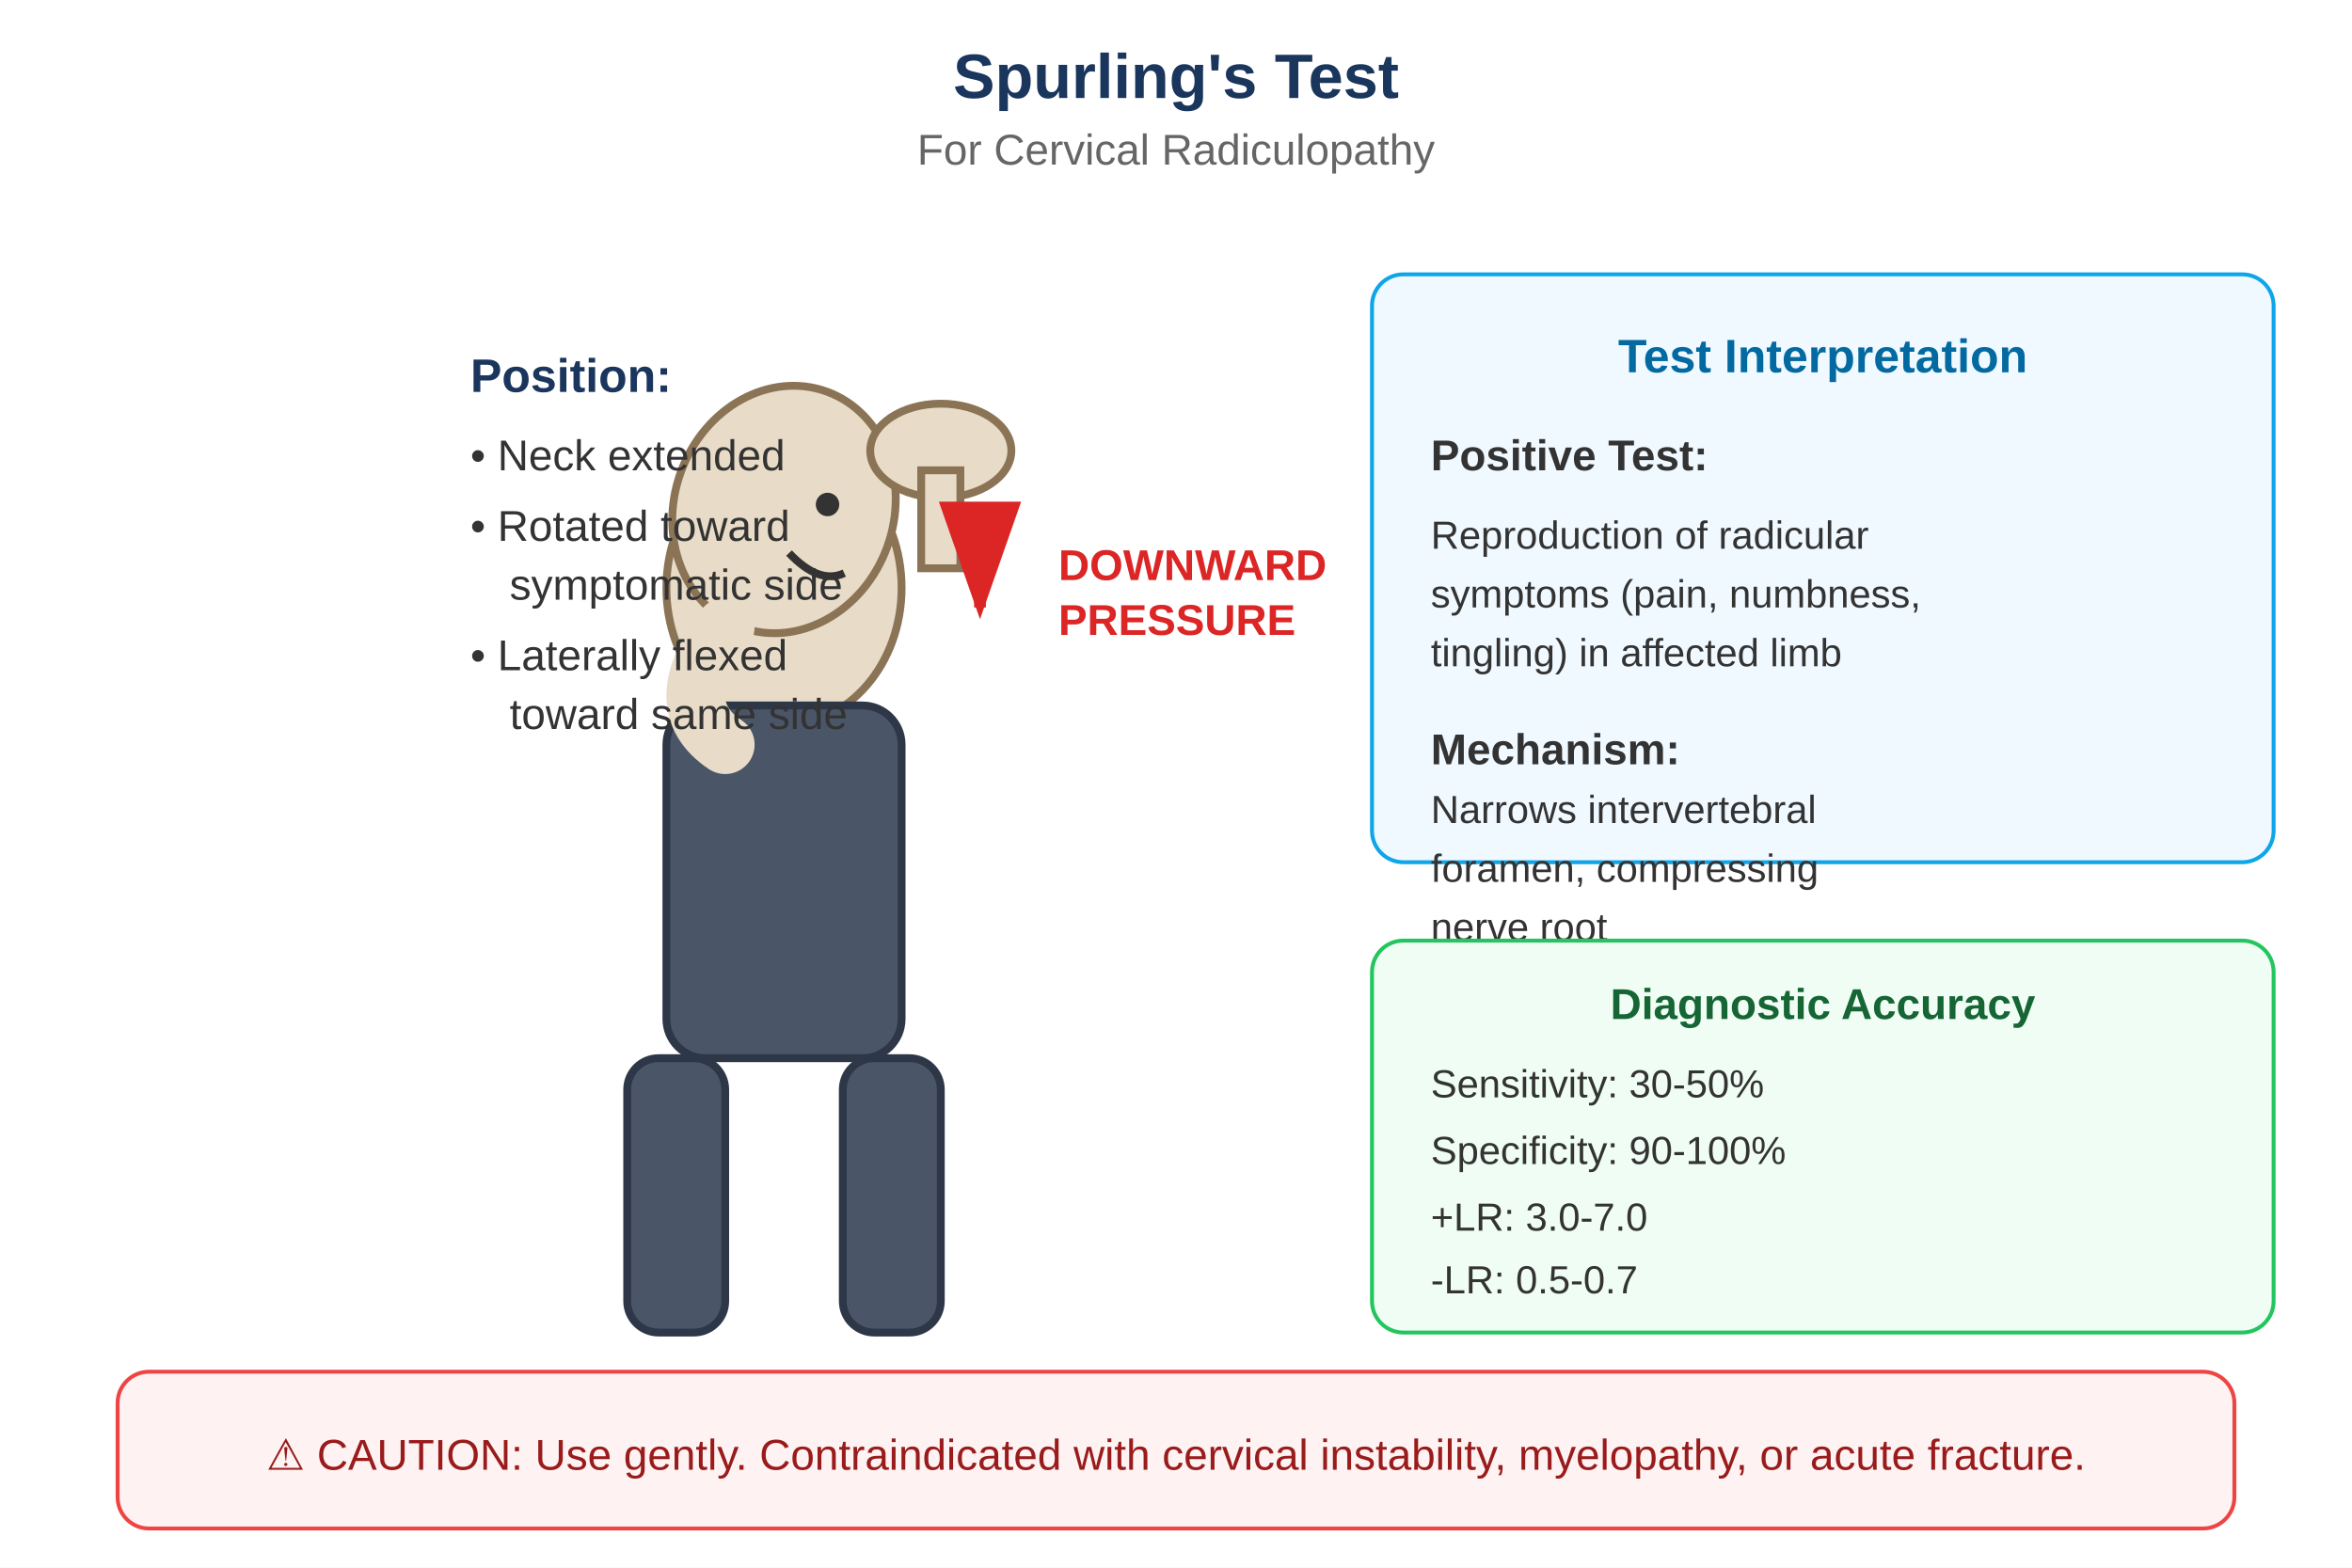
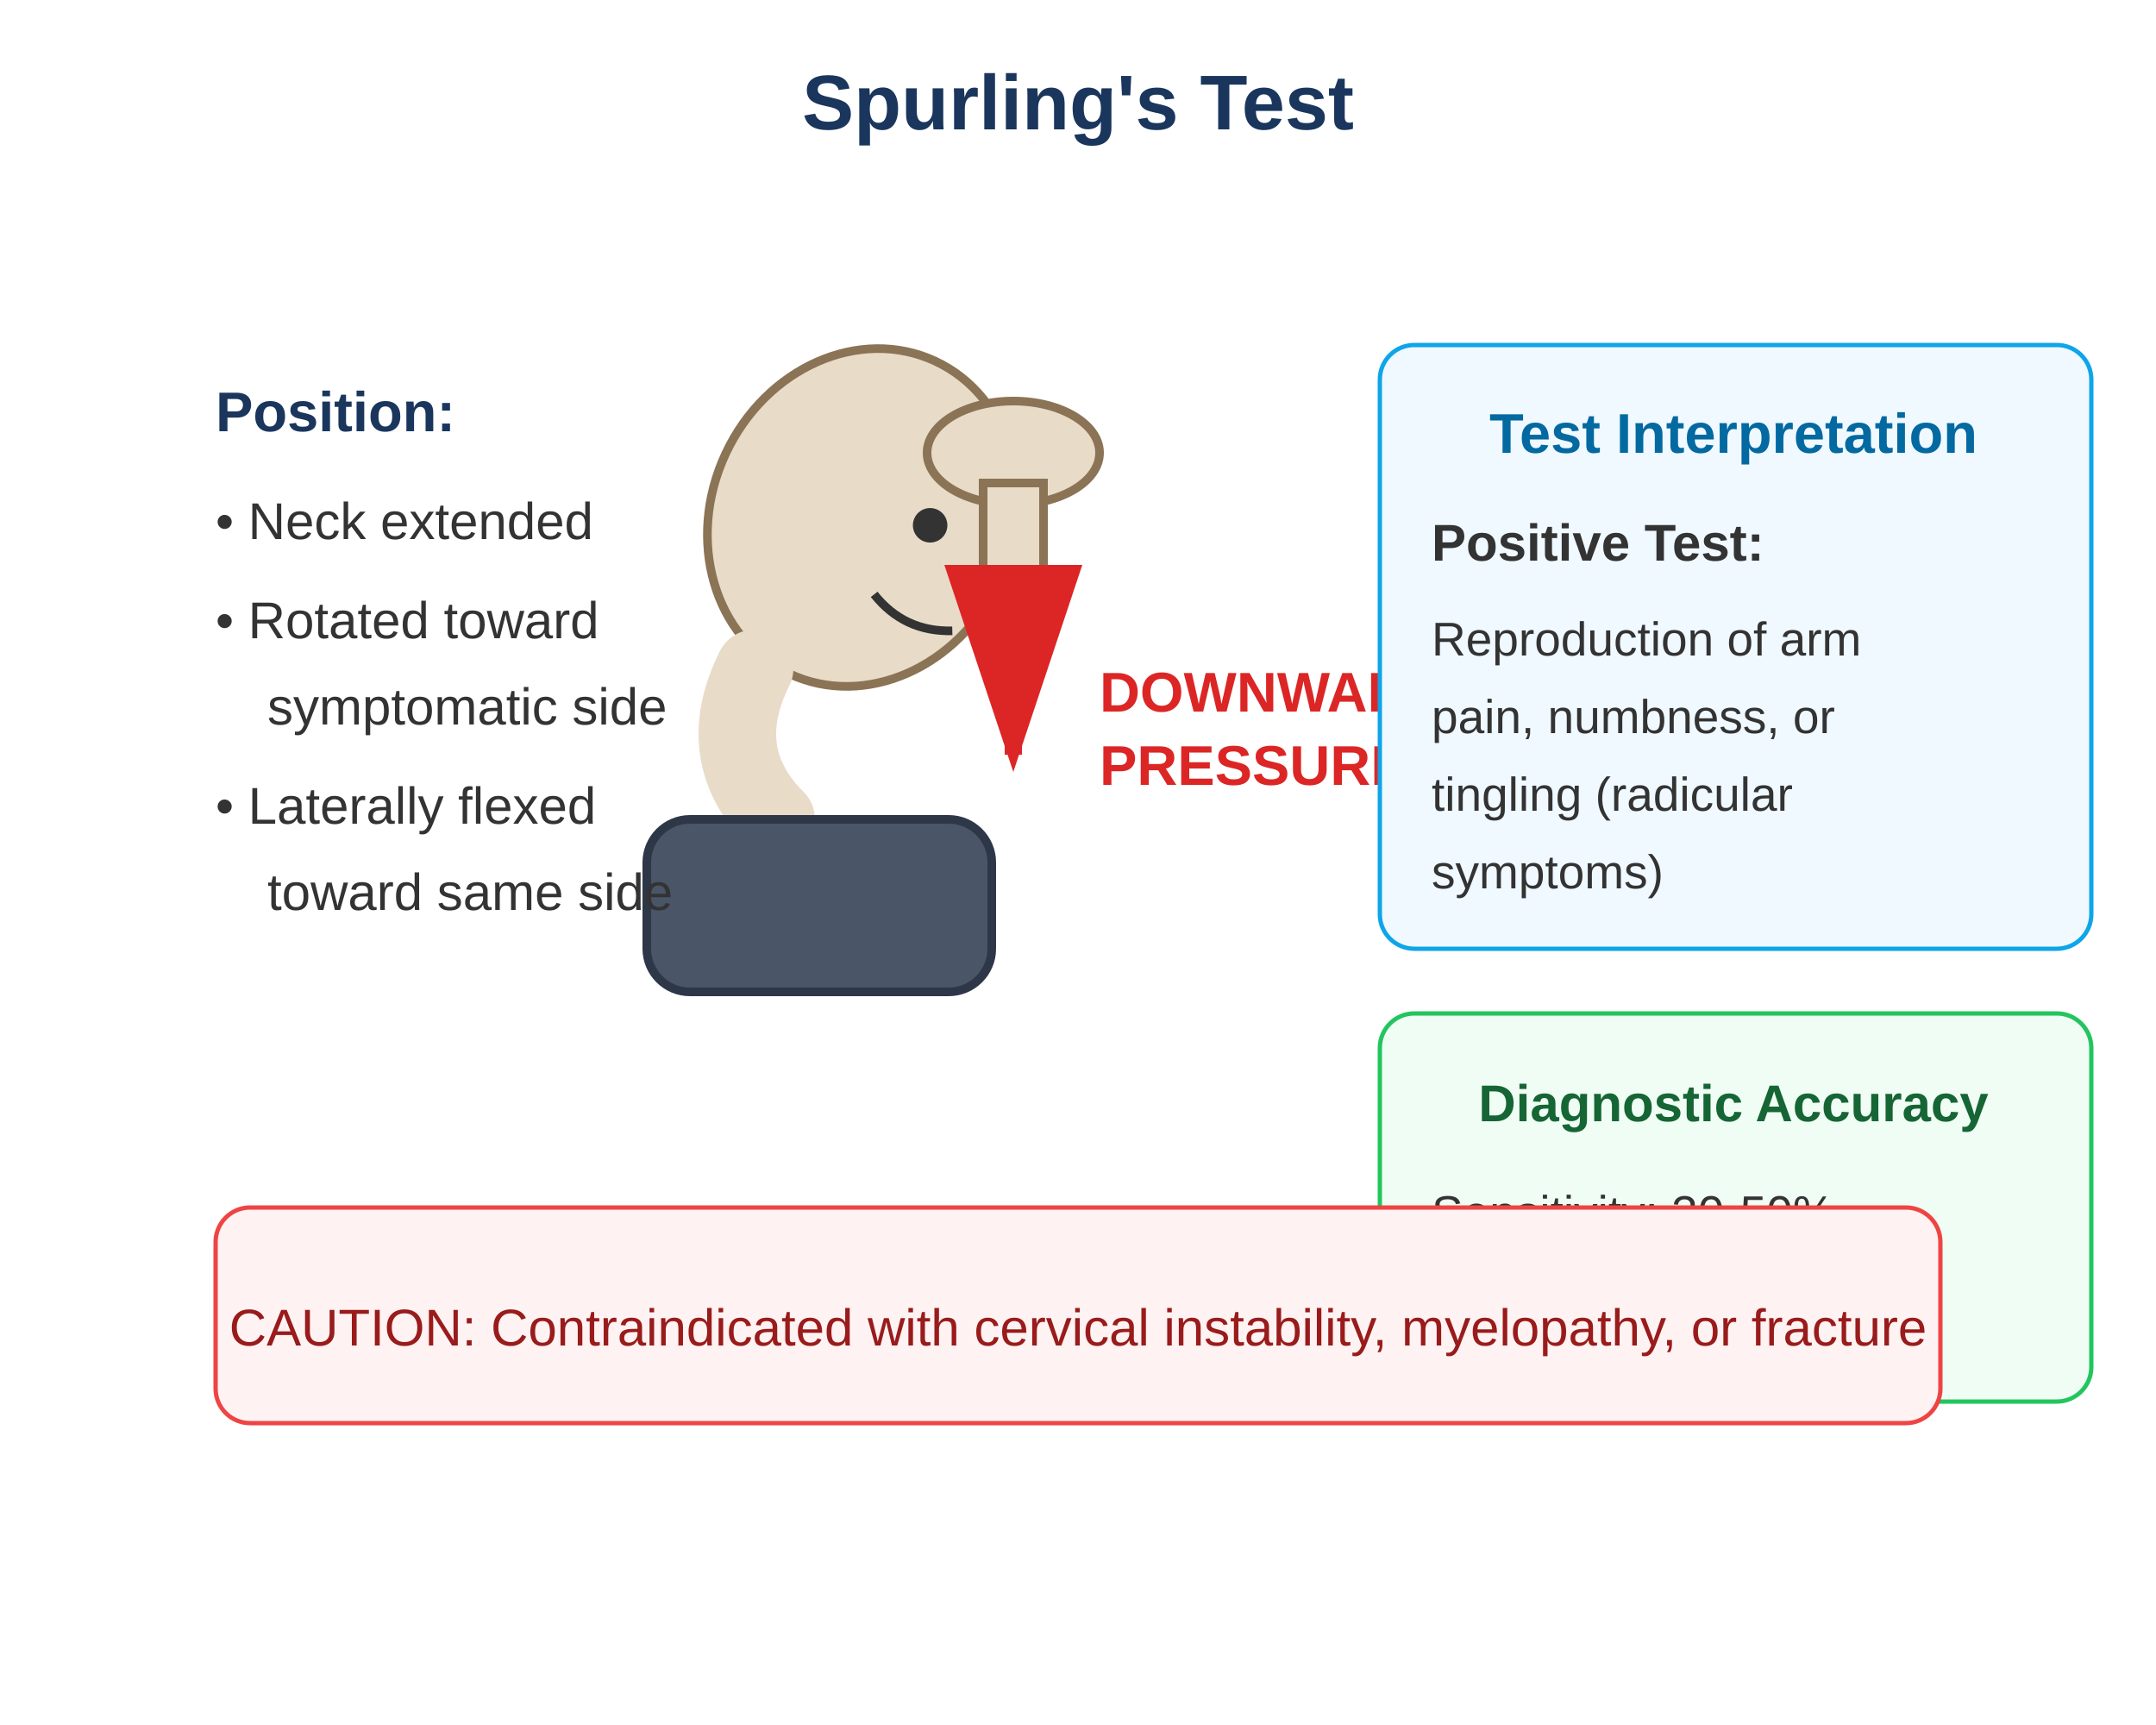
- <svg xmlns="http://www.w3.org/2000/svg" viewBox="0 0 600 400">
-   <rect width="600" height="400" fill="white" />
-   <text x="300" y="25" text-anchor="middle" font-family="Arial, sans-serif" font-size="16" font-weight="bold" fill="#1a365d">Spurling's Test</text>
-   <text x="300" y="42" text-anchor="middle" font-family="Arial, sans-serif" font-size="11" fill="#666">For Cervical Radiculopathy</text>
-   <ellipse cx="200" cy="150" rx="30" ry="35" fill="#e8dcc8" stroke="#8b7355" stroke-width="2" />
-   <rect x="170" y="180" width="60" height="90" rx="10" fill="#4a5568" stroke="#2d3748" stroke-width="2" />
-   <rect x="160" y="270" width="25" height="70" rx="8" fill="#4a5568" stroke="#2d3748" stroke-width="2" />
-   <rect x="215" y="270" width="25" height="70" rx="8" fill="#4a5568" stroke="#2d3748" stroke-width="2" />
-   <g transform="rotate(20 200 130)">
-     <ellipse cx="200" cy="130" rx="28" ry="32" fill="#e8dcc8" stroke="#8b7355" stroke-width="2" />
-     <circle cx="210" cy="125" r="3" fill="#333" />
-     <path d="M 205 140 Q 215 145 220 140" fill="none" stroke="#333" stroke-width="2" />
+ <svg xmlns="http://www.w3.org/2000/svg" viewBox="0 0 500 400">
+   <rect width="500" height="400" fill="white" />
+   <text x="250" y="30" text-anchor="middle" font-family="Arial, sans-serif" font-size="18" font-weight="bold" fill="#1a365d">Spurling's Test</text>
+   <g transform="rotate(25 200 120)">
+     <ellipse cx="200" cy="120" rx="35" ry="40" fill="#e8dcc8" stroke="#8b7355" stroke-width="2" />
+     <circle cx="215" cy="115" r="4" fill="#333" />
+     <path d="M 210 135 Q 220 140 230 135" fill="none" stroke="#333" stroke-width="2" />
  </g>
-   <path d="M 185 160 Q 170 180 185 190" fill="none" stroke="#e8dcc8" stroke-width="15" stroke-linecap="round" />
-   <ellipse cx="240" cy="115" rx="18" ry="12" fill="#e8dcc8" stroke="#8b7355" stroke-width="2" />
-   <rect x="235" y="120" width="10" height="25" fill="#e8dcc8" stroke="#8b7355" stroke-width="2" />
-   <path d="M 250 130 L 250 155" stroke="#dc2626" stroke-width="3" fill="none" marker-end="url(#arrowhead)" />
-   <text x="270" y="148" font-family="Arial, sans-serif" font-size="11" fill="#dc2626" font-weight="bold">DOWNWARD</text>
-   <text x="270" y="162" font-family="Arial, sans-serif" font-size="11" fill="#dc2626" font-weight="bold">PRESSURE</text>
-   <text x="120" y="100" font-family="Arial, sans-serif" font-size="12" fill="#1a365d" font-weight="bold">Position:</text>
-   <text x="120" y="120" font-family="Arial, sans-serif" font-size="11" fill="#333">• Neck extended</text>
-   <text x="120" y="138" font-family="Arial, sans-serif" font-size="11" fill="#333">• Rotated toward</text>
-   <text x="130" y="153" font-family="Arial, sans-serif" font-size="11" fill="#333">symptomatic side</text>
-   <text x="120" y="171" font-family="Arial, sans-serif" font-size="11" fill="#333">• Laterally flexed</text>
-   <text x="130" y="186" font-family="Arial, sans-serif" font-size="11" fill="#333">toward same side</text>
-   <rect x="350" y="70" width="230" height="150" rx="8" fill="#f0f9ff" stroke="#0ea5e9" stroke-width="1" />
-   <text x="465" y="95" text-anchor="middle" font-family="Arial, sans-serif" font-size="12" font-weight="bold" fill="#0369a1">Test Interpretation</text>
-   <text x="365" y="120" font-family="Arial, sans-serif" font-size="11" font-weight="bold" fill="#333">Positive Test:</text>
-   <text x="365" y="140" font-family="Arial, sans-serif" font-size="10" fill="#333">Reproduction of radicular</text>
-   <text x="365" y="155" font-family="Arial, sans-serif" font-size="10" fill="#333">symptoms (pain, numbness,</text>
-   <text x="365" y="170" font-family="Arial, sans-serif" font-size="10" fill="#333">tingling) in affected limb</text>
-   <text x="365" y="195" font-family="Arial, sans-serif" font-size="11" font-weight="bold" fill="#333">Mechanism:</text>
-   <text x="365" y="210" font-family="Arial, sans-serif" font-size="10" fill="#333">Narrows intervertebral</text>
-   <text x="365" y="225" font-family="Arial, sans-serif" font-size="10" fill="#333">foramen, compressing</text>
-   <text x="365" y="240" font-family="Arial, sans-serif" font-size="10" fill="#333">nerve root</text>
-   <rect x="350" y="240" width="230" height="100" rx="8" fill="#f0fdf4" stroke="#22c55e" stroke-width="1" />
-   <text x="465" y="260" text-anchor="middle" font-family="Arial, sans-serif" font-size="11" font-weight="bold" fill="#166534">Diagnostic Accuracy</text>
-   <text x="365" y="280" font-family="Arial, sans-serif" font-size="10" fill="#333">Sensitivity: 30-50%</text>
-   <text x="365" y="297" font-family="Arial, sans-serif" font-size="10" fill="#333">Specificity: 90-100%</text>
-   <text x="365" y="314" font-family="Arial, sans-serif" font-size="10" fill="#333">+LR: 3.0-7.0</text>
-   <text x="365" y="330" font-family="Arial, sans-serif" font-size="10" fill="#333">-LR: 0.5-0.7</text>
+   <path d="M 175 155 Q 165 175 180 190" fill="none" stroke="#e8dcc8" stroke-width="18" stroke-linecap="round" />
+   <rect x="150" y="190" width="80" height="40" rx="10" fill="#4a5568" stroke="#2d3748" stroke-width="2" />
+   <ellipse cx="235" cy="105" rx="20" ry="12" fill="#e8dcc8" stroke="#8b7355" stroke-width="2" />
+   <rect x="228" y="112" width="14" height="25" fill="#e8dcc8" stroke="#8b7355" stroke-width="2" />
+   <path d="M 235 140 L 235 175" stroke="#dc2626" stroke-width="4" fill="none" marker-end="url(#arrowhead)" />
+   <text x="255" y="165" font-family="Arial, sans-serif" font-size="13" fill="#dc2626" font-weight="bold">DOWNWARD</text>
+   <text x="255" y="182" font-family="Arial, sans-serif" font-size="13" fill="#dc2626" font-weight="bold">PRESSURE</text>
+   <text x="50" y="100" font-family="Arial, sans-serif" font-size="13" font-weight="bold" fill="#1a365d">Position:</text>
+   <text x="50" y="125" font-family="Arial, sans-serif" font-size="12" fill="#333">• Neck extended</text>
+   <text x="50" y="148" font-family="Arial, sans-serif" font-size="12" fill="#333">• Rotated toward</text>
+   <text x="62" y="168" font-family="Arial, sans-serif" font-size="12" fill="#333">symptomatic side</text>
+   <text x="50" y="191" font-family="Arial, sans-serif" font-size="12" fill="#333">• Laterally flexed</text>
+   <text x="62" y="211" font-family="Arial, sans-serif" font-size="12" fill="#333">toward same side</text>
+   <rect x="320" y="80" width="165" height="140" rx="8" fill="#f0f9ff" stroke="#0ea5e9" stroke-width="1" />
+   <text x="402" y="105" text-anchor="middle" font-family="Arial, sans-serif" font-size="13" font-weight="bold" fill="#0369a1">Test Interpretation</text>
+   <text x="332" y="130" font-family="Arial, sans-serif" font-size="12" font-weight="bold" fill="#333">Positive Test:</text>
+   <text x="332" y="152" font-family="Arial, sans-serif" font-size="11" fill="#333">Reproduction of arm</text>
+   <text x="332" y="170" font-family="Arial, sans-serif" font-size="11" fill="#333">pain, numbness, or</text>
+   <text x="332" y="188" font-family="Arial, sans-serif" font-size="11" fill="#333">tingling (radicular</text>
+   <text x="332" y="206" font-family="Arial, sans-serif" font-size="11" fill="#333">symptoms)</text>
+   <rect x="320" y="235" width="165" height="90" rx="8" fill="#f0fdf4" stroke="#22c55e" stroke-width="1" />
+   <text x="402" y="260" text-anchor="middle" font-family="Arial, sans-serif" font-size="12" font-weight="bold" fill="#166534">Diagnostic Accuracy</text>
+   <text x="332" y="285" font-family="Arial, sans-serif" font-size="11" fill="#333">Sensitivity: 30-50%</text>
+   <text x="332" y="305" font-family="Arial, sans-serif" font-size="11" fill="#333">Specificity: 90-100%</text>
  <defs>
-     <marker id="arrowhead" markerWidth="10" markerHeight="7" refX="9" refY="3.5" orient="auto">
-       <polygon points="0 0, 10 3.5, 0 7" fill="#dc2626" />
+     <marker id="arrowhead" markerWidth="12" markerHeight="8" refX="11" refY="4" orient="auto">
+       <polygon points="0 0, 12 4, 0 8" fill="#dc2626" />
    </marker>
  </defs>
-   <rect x="30" y="350" width="540" height="40" rx="8" fill="#fef2f2" stroke="#ef4444" stroke-width="1" />
-   <text x="300" y="375" text-anchor="middle" font-family="Arial, sans-serif" font-size="11" fill="#991b1b">⚠️ CAUTION: Use gently. Contraindicated with cervical instability, myelopathy, or acute fracture.</text>
+   <rect x="50" y="280" width="400" height="50" rx="8" fill="#fef2f2" stroke="#ef4444" stroke-width="1" />
+   <text x="250" y="312" text-anchor="middle" font-family="Arial, sans-serif" font-size="12" fill="#991b1b">CAUTION: Contraindicated with cervical instability, myelopathy, or fracture</text>
</svg>
